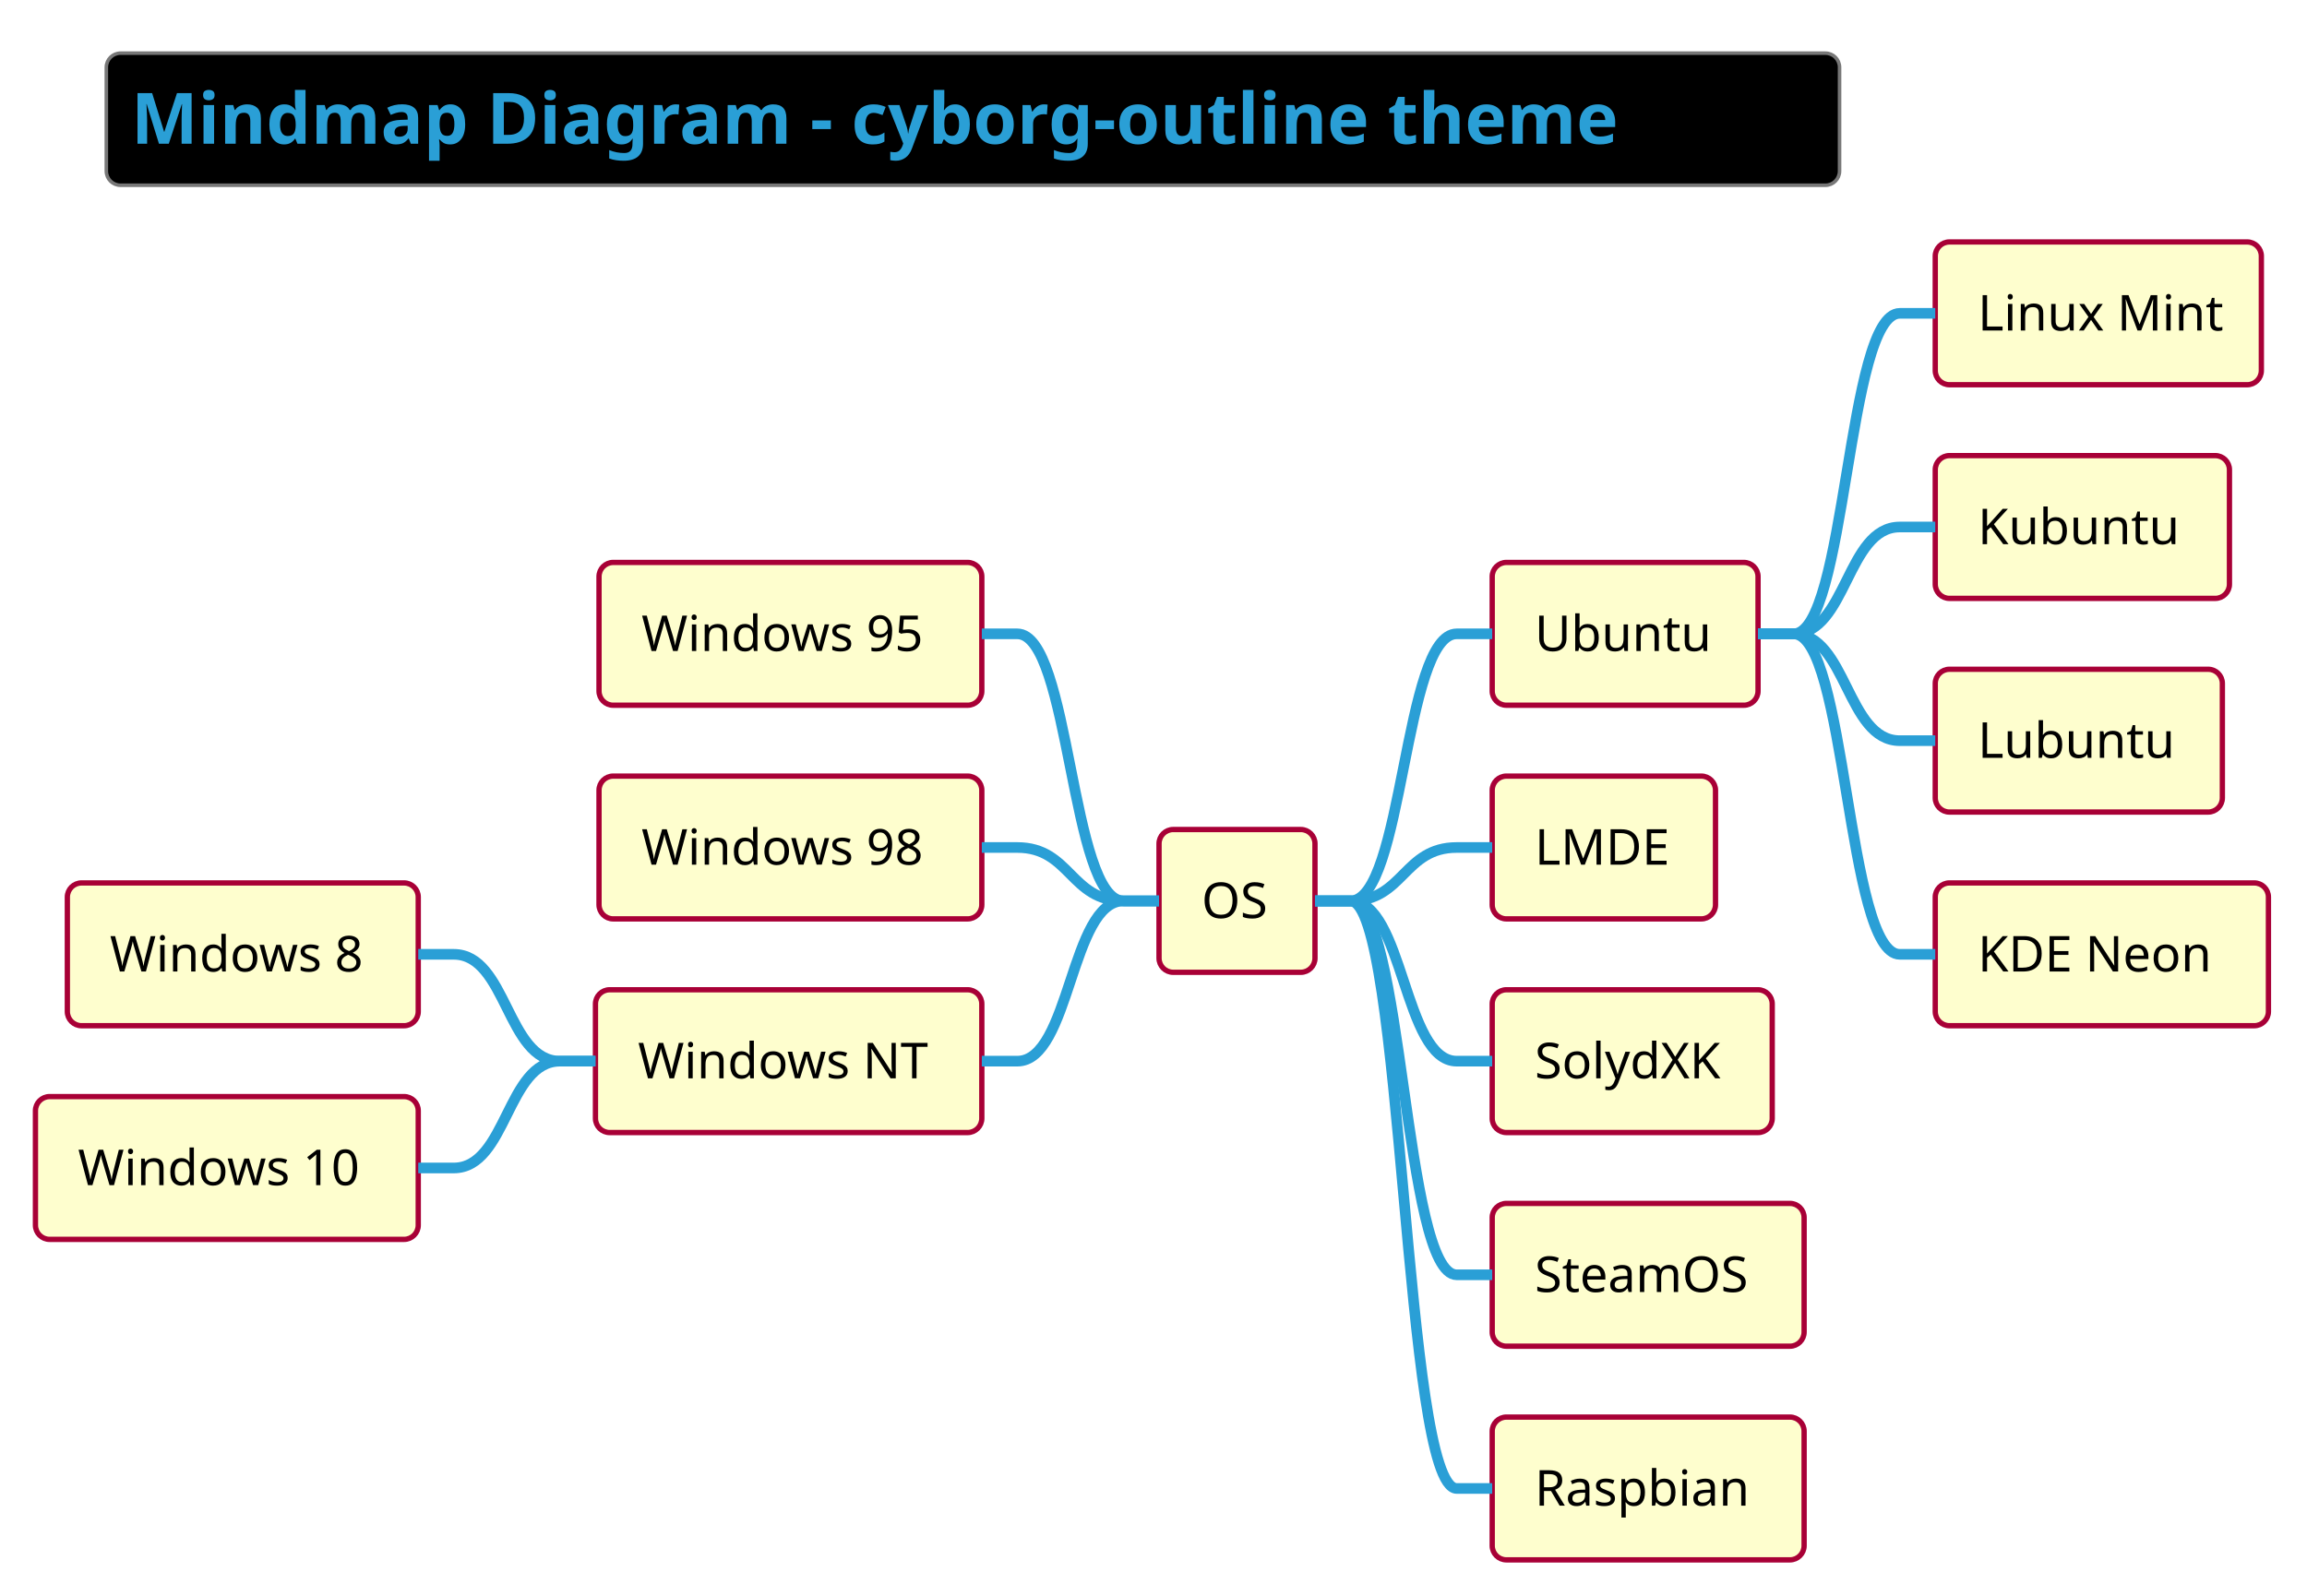
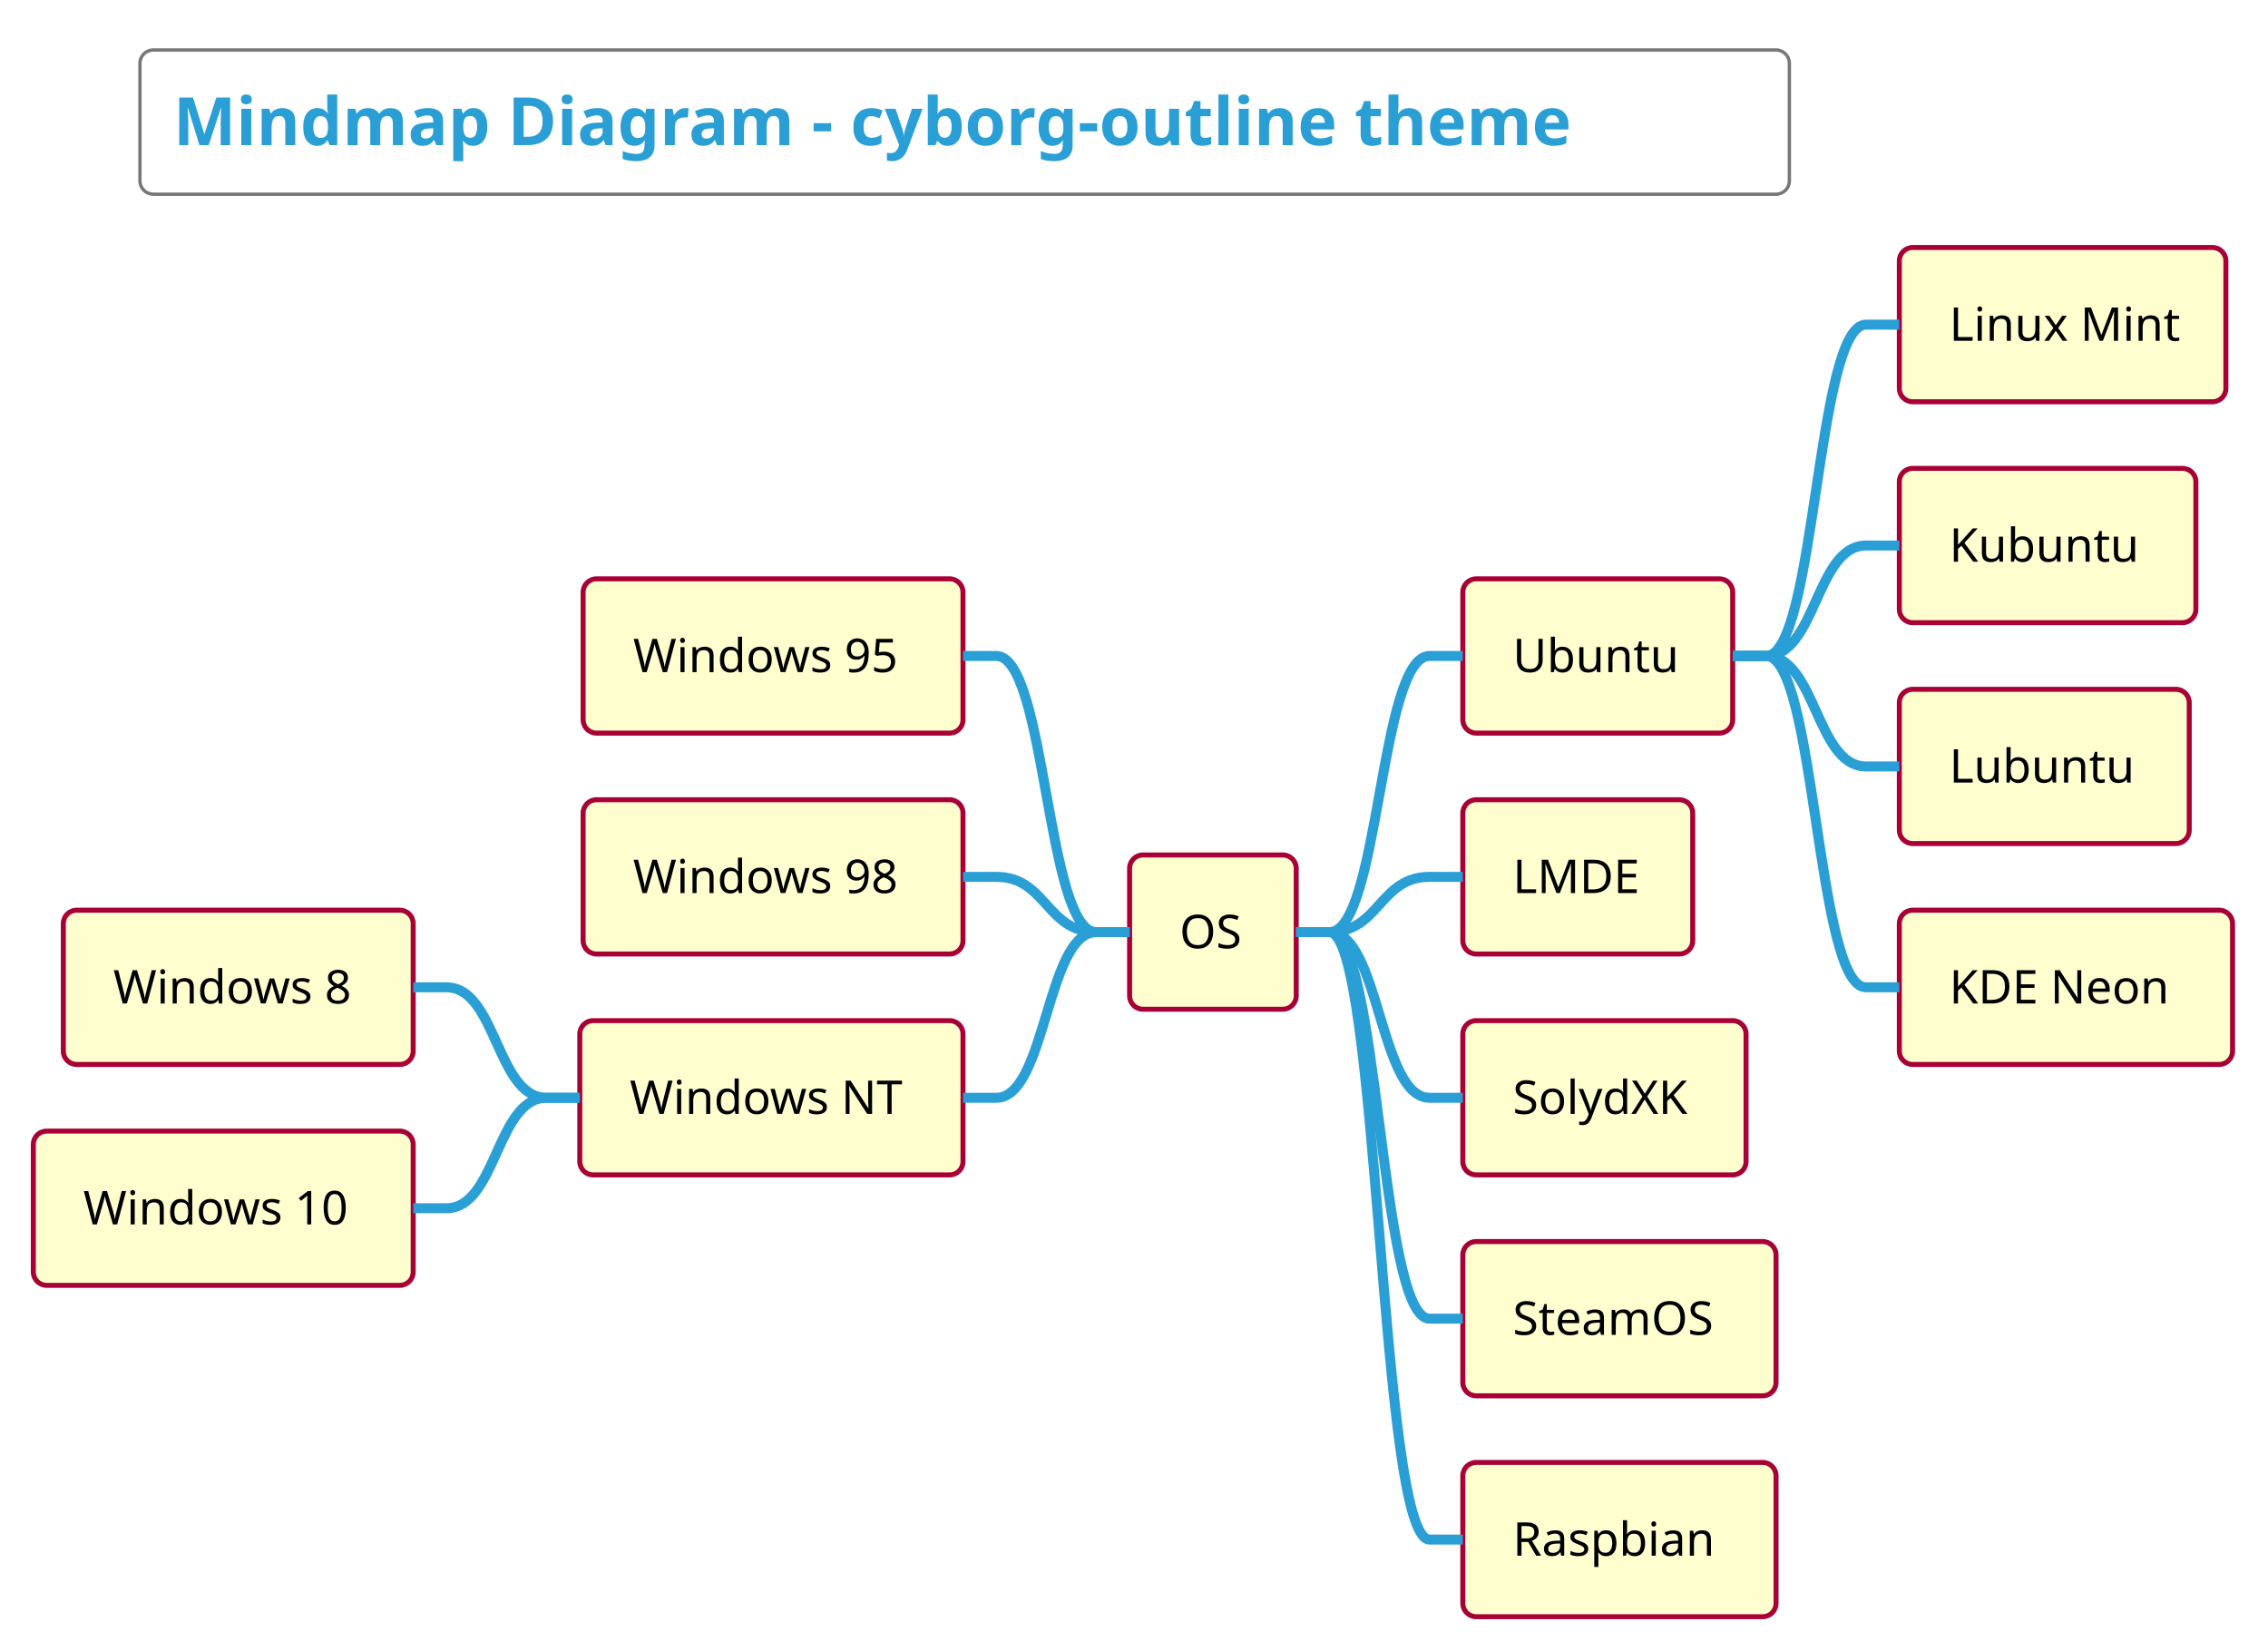
- <svg xmlns="http://www.w3.org/2000/svg" contentScriptType="application/ecmascript" contentStyleType="text/css" height="469.792px" preserveAspectRatio="none" style="width:678px;height:469px;background:#000000;" version="1.1" viewBox="0 0 678 469" width="678.125px" zoomAndPan="magnify">
+ <svg xmlns="http://www.w3.org/2000/svg" contentScriptType="application/ecmascript" contentStyleType="text/css" height="516.667px" preserveAspectRatio="none" style="width:709px;height:516px;" version="1.1" viewBox="0 0 709 516" width="709.375px" zoomAndPan="magnify">
  <defs />
  <g>
-     <rect fill="#000000" height="38.835" rx="4.167" ry="4.167" style="stroke: #777777; stroke-width: 1.042;" width="509.375" x="31.25" y="15.625" />
-     <text fill="#2A9FD6" font-family="&quot;Verdana&quot;" font-size="20.833" font-weight="bold" lengthAdjust="spacingAndGlyphs" textLength="494.792" x="38.542" y="42.255">Mindmap Diagram - cyborg-outline theme</text>
-     <rect fill="#FEFECE" height="41.976" rx="4.167" ry="4.167" style="stroke: #A80036; stroke-width: 1.562;" width="45.833" x="340.625" y="243.852" />
-     <text fill="#000000" font-family="&quot;Verdana&quot;" font-size="14.583" lengthAdjust="spacingAndGlyphs" textLength="20.833" x="353.125" y="269.888">OS</text>
-     <rect fill="#FEFECE" height="41.976" rx="4.167" ry="4.167" style="stroke: #A80036; stroke-width: 1.562;" width="78.125" x="438.542" y="165.34" />
-     <text fill="#000000" font-family="&quot;Verdana&quot;" font-size="14.583" lengthAdjust="spacingAndGlyphs" textLength="53.125" x="451.042" y="191.377">Ubuntu</text>
-     <rect fill="#FEFECE" height="41.976" rx="4.167" ry="4.167" style="stroke: #A80036; stroke-width: 1.562;" width="95.833" x="568.75" y="71.126" />
-     <text fill="#000000" font-family="&quot;Verdana&quot;" font-size="14.583" lengthAdjust="spacingAndGlyphs" textLength="70.833" x="581.25" y="97.163">Linux Mint</text>
-     <path d="M516.667,186.328 L527.083,186.328 C542.708,186.328 542.708,92.114 558.333,92.114 L568.75,92.114 " fill="none" style="stroke: #2A9FD6; stroke-width: 3.125;" />
-     <rect fill="#FEFECE" height="41.976" rx="4.167" ry="4.167" style="stroke: #A80036; stroke-width: 1.562;" width="86.458" x="568.75" y="133.935" />
-     <text fill="#000000" font-family="&quot;Verdana&quot;" font-size="14.583" lengthAdjust="spacingAndGlyphs" textLength="61.458" x="581.25" y="159.972">Kubuntu</text>
-     <path d="M516.667,186.328 L527.083,186.328 C542.708,186.328 542.708,154.923 558.333,154.923 L568.75,154.923 " fill="none" style="stroke: #2A9FD6; stroke-width: 3.125;" />
-     <rect fill="#FEFECE" height="41.976" rx="4.167" ry="4.167" style="stroke: #A80036; stroke-width: 1.562;" width="84.375" x="568.75" y="196.745" />
-     <text fill="#000000" font-family="&quot;Verdana&quot;" font-size="14.583" lengthAdjust="spacingAndGlyphs" textLength="59.375" x="581.25" y="222.781">Lubuntu</text>
-     <path d="M516.667,186.328 L527.083,186.328 C542.708,186.328 542.708,217.733 558.333,217.733 L568.75,217.733 " fill="none" style="stroke: #2A9FD6; stroke-width: 3.125;" />
-     <rect fill="#FEFECE" height="41.976" rx="4.167" ry="4.167" style="stroke: #A80036; stroke-width: 1.562;" width="97.917" x="568.75" y="259.554" />
-     <text fill="#000000" font-family="&quot;Verdana&quot;" font-size="14.583" lengthAdjust="spacingAndGlyphs" textLength="72.917" x="581.25" y="285.591">KDE Neon</text>
-     <path d="M516.667,186.328 L527.083,186.328 C542.708,186.328 542.708,280.542 558.333,280.542 L568.75,280.542 " fill="none" style="stroke: #2A9FD6; stroke-width: 3.125;" />
-     <path d="M386.458,264.84 L396.875,264.84 C412.5,264.84 412.5,186.328 428.125,186.328 L438.542,186.328 " fill="none" style="stroke: #2A9FD6; stroke-width: 3.125;" />
-     <rect fill="#FEFECE" height="41.976" rx="4.167" ry="4.167" style="stroke: #A80036; stroke-width: 1.562;" width="65.625" x="438.542" y="228.149" />
-     <text fill="#000000" font-family="&quot;Verdana&quot;" font-size="14.583" lengthAdjust="spacingAndGlyphs" textLength="40.625" x="451.042" y="254.186">LMDE</text>
-     <path d="M386.458,264.84 L396.875,264.84 C412.5,264.84 412.5,249.137 428.125,249.137 L438.542,249.137 " fill="none" style="stroke: #2A9FD6; stroke-width: 3.125;" />
-     <rect fill="#FEFECE" height="41.976" rx="4.167" ry="4.167" style="stroke: #A80036; stroke-width: 1.562;" width="82.292" x="438.542" y="290.959" />
-     <text fill="#000000" font-family="&quot;Verdana&quot;" font-size="14.583" lengthAdjust="spacingAndGlyphs" textLength="57.292" x="451.042" y="316.995">SolydXK</text>
-     <path d="M386.458,264.84 L396.875,264.84 C412.5,264.84 412.5,311.947 428.125,311.947 L438.542,311.947 " fill="none" style="stroke: #2A9FD6; stroke-width: 3.125;" />
-     <rect fill="#FEFECE" height="41.976" rx="4.167" ry="4.167" style="stroke: #A80036; stroke-width: 1.562;" width="91.667" x="438.542" y="353.768" />
-     <text fill="#000000" font-family="&quot;Verdana&quot;" font-size="14.583" lengthAdjust="spacingAndGlyphs" textLength="66.667" x="451.042" y="379.805">SteamOS</text>
-     <path d="M386.458,264.84 L396.875,264.84 C412.5,264.84 412.5,374.756 428.125,374.756 L438.542,374.756 " fill="none" style="stroke: #2A9FD6; stroke-width: 3.125;" />
-     <rect fill="#FEFECE" height="41.976" rx="4.167" ry="4.167" style="stroke: #A80036; stroke-width: 1.562;" width="91.667" x="438.542" y="416.577" />
-     <text fill="#000000" font-family="&quot;Verdana&quot;" font-size="14.583" lengthAdjust="spacingAndGlyphs" textLength="66.667" x="451.042" y="442.614">Raspbian</text>
-     <path d="M386.458,264.84 L396.875,264.84 C412.5,264.84 412.5,437.565 428.125,437.565 L438.542,437.565 " fill="none" style="stroke: #2A9FD6; stroke-width: 3.125;" />
-     <rect fill="#FEFECE" height="41.976" rx="4.167" ry="4.167" style="stroke: #A80036; stroke-width: 1.562;" width="112.5" x="176.042" y="165.34" />
-     <text fill="#000000" font-family="&quot;Verdana&quot;" font-size="14.583" lengthAdjust="spacingAndGlyphs" textLength="87.5" x="188.542" y="191.377">Windows 95</text>
-     <path d="M340.625,264.84 L330.208,264.84 C314.583,264.84 314.583,186.328 298.958,186.328 L288.542,186.328 " fill="none" style="stroke: #2A9FD6; stroke-width: 3.125;" />
-     <rect fill="#FEFECE" height="41.976" rx="4.167" ry="4.167" style="stroke: #A80036; stroke-width: 1.562;" width="112.5" x="176.042" y="228.149" />
-     <text fill="#000000" font-family="&quot;Verdana&quot;" font-size="14.583" lengthAdjust="spacingAndGlyphs" textLength="87.5" x="188.542" y="254.186">Windows 98</text>
-     <path d="M340.625,264.84 L330.208,264.84 C314.583,264.84 314.583,249.137 298.958,249.137 L288.542,249.137 " fill="none" style="stroke: #2A9FD6; stroke-width: 3.125;" />
-     <rect fill="#FEFECE" height="41.976" rx="4.167" ry="4.167" style="stroke: #A80036; stroke-width: 1.562;" width="113.542" x="175" y="290.959" />
-     <text fill="#000000" font-family="&quot;Verdana&quot;" font-size="14.583" lengthAdjust="spacingAndGlyphs" textLength="88.542" x="187.5" y="316.995">Windows NT</text>
-     <rect fill="#FEFECE" height="41.976" rx="4.167" ry="4.167" style="stroke: #A80036; stroke-width: 1.562;" width="103.125" x="19.792" y="259.554" />
-     <text fill="#000000" font-family="&quot;Verdana&quot;" font-size="14.583" lengthAdjust="spacingAndGlyphs" textLength="78.125" x="32.292" y="285.591">Windows 8</text>
-     <path d="M175,311.947 L164.583,311.947 C148.958,311.947 148.958,280.542 133.333,280.542 L122.917,280.542 " fill="none" style="stroke: #2A9FD6; stroke-width: 3.125;" />
-     <rect fill="#FEFECE" height="41.976" rx="4.167" ry="4.167" style="stroke: #A80036; stroke-width: 1.562;" width="112.5" x="10.417" y="322.363" />
-     <text fill="#000000" font-family="&quot;Verdana&quot;" font-size="14.583" lengthAdjust="spacingAndGlyphs" textLength="87.5" x="22.917" y="348.4">Windows 10</text>
-     <path d="M175,311.947 L164.583,311.947 C148.958,311.947 148.958,343.351 133.333,343.351 L122.917,343.351 " fill="none" style="stroke: #2A9FD6; stroke-width: 3.125;" />
-     <path d="M340.625,264.84 L330.208,264.84 C314.583,264.84 314.583,311.947 298.958,311.947 L288.542,311.947 " fill="none" style="stroke: #2A9FD6; stroke-width: 3.125;" />
+     <rect fill="none" height="45.085" rx="4.167" ry="4.167" style="stroke: #777777; stroke-width: 1.042;" width="515.625" x="43.75" y="15.625" />
+     <text fill="#2A9FD6" font-family="&quot;Verdana&quot;" font-size="20.833" font-weight="bold" lengthAdjust="spacingAndGlyphs" textLength="494.792" x="54.167" y="45.38">Mindmap Diagram - cyborg-outline theme</text>
+     <rect fill="#FEFECE" height="48.226" rx="4.167" ry="4.167" style="stroke: #A80036; stroke-width: 1.562;" width="52.083" x="353.125" y="267.289" />
+     <text fill="#000000" font-family="&quot;Verdana&quot;" font-size="14.583" lengthAdjust="spacingAndGlyphs" textLength="20.833" x="368.75" y="296.451">OS</text>
+     <rect fill="#FEFECE" height="48.226" rx="4.167" ry="4.167" style="stroke: #A80036; stroke-width: 1.562;" width="84.375" x="457.292" y="180.965" />
+     <text fill="#000000" font-family="&quot;Verdana&quot;" font-size="14.583" lengthAdjust="spacingAndGlyphs" textLength="53.125" x="472.917" y="210.127">Ubuntu</text>
+     <rect fill="#FEFECE" height="48.226" rx="4.167" ry="4.167" style="stroke: #A80036; stroke-width: 1.562;" width="102.083" x="593.75" y="77.376" />
+     <text fill="#000000" font-family="&quot;Verdana&quot;" font-size="14.583" lengthAdjust="spacingAndGlyphs" textLength="70.833" x="609.375" y="106.538">Linux Mint</text>
+     <path d="M541.667,205.078 L552.083,205.078 C567.708,205.078 567.708,101.489 583.333,101.489 L593.75,101.489 " fill="none" style="stroke: #2A9FD6; stroke-width: 3.125;" />
+     <rect fill="#FEFECE" height="48.226" rx="4.167" ry="4.167" style="stroke: #A80036; stroke-width: 1.562;" width="92.708" x="593.75" y="146.435" />
+     <text fill="#000000" font-family="&quot;Verdana&quot;" font-size="14.583" lengthAdjust="spacingAndGlyphs" textLength="61.458" x="609.375" y="175.597">Kubuntu</text>
+     <path d="M541.667,205.078 L552.083,205.078 C567.708,205.078 567.708,170.548 583.333,170.548 L593.75,170.548 " fill="none" style="stroke: #2A9FD6; stroke-width: 3.125;" />
+     <rect fill="#FEFECE" height="48.226" rx="4.167" ry="4.167" style="stroke: #A80036; stroke-width: 1.562;" width="90.625" x="593.75" y="215.495" />
+     <text fill="#000000" font-family="&quot;Verdana&quot;" font-size="14.583" lengthAdjust="spacingAndGlyphs" textLength="59.375" x="609.375" y="244.656">Lubuntu</text>
+     <path d="M541.667,205.078 L552.083,205.078 C567.708,205.078 567.708,239.608 583.333,239.608 L593.75,239.608 " fill="none" style="stroke: #2A9FD6; stroke-width: 3.125;" />
+     <rect fill="#FEFECE" height="48.226" rx="4.167" ry="4.167" style="stroke: #A80036; stroke-width: 1.562;" width="104.167" x="593.75" y="284.554" />
+     <text fill="#000000" font-family="&quot;Verdana&quot;" font-size="14.583" lengthAdjust="spacingAndGlyphs" textLength="72.917" x="609.375" y="313.716">KDE Neon</text>
+     <path d="M541.667,205.078 L552.083,205.078 C567.708,205.078 567.708,308.667 583.333,308.667 L593.75,308.667 " fill="none" style="stroke: #2A9FD6; stroke-width: 3.125;" />
+     <path d="M405.208,291.402 L415.625,291.402 C431.25,291.402 431.25,205.078 446.875,205.078 L457.292,205.078 " fill="none" style="stroke: #2A9FD6; stroke-width: 3.125;" />
+     <rect fill="#FEFECE" height="48.226" rx="4.167" ry="4.167" style="stroke: #A80036; stroke-width: 1.562;" width="71.875" x="457.292" y="250.024" />
+     <text fill="#000000" font-family="&quot;Verdana&quot;" font-size="14.583" lengthAdjust="spacingAndGlyphs" textLength="40.625" x="472.917" y="279.186">LMDE</text>
+     <path d="M405.208,291.402 L415.625,291.402 C431.25,291.402 431.25,274.137 446.875,274.137 L457.292,274.137 " fill="none" style="stroke: #2A9FD6; stroke-width: 3.125;" />
+     <rect fill="#FEFECE" height="48.226" rx="4.167" ry="4.167" style="stroke: #A80036; stroke-width: 1.562;" width="88.542" x="457.292" y="319.084" />
+     <text fill="#000000" font-family="&quot;Verdana&quot;" font-size="14.583" lengthAdjust="spacingAndGlyphs" textLength="57.292" x="472.917" y="348.245">SolydXK</text>
+     <path d="M405.208,291.402 L415.625,291.402 C431.25,291.402 431.25,343.197 446.875,343.197 L457.292,343.197 " fill="none" style="stroke: #2A9FD6; stroke-width: 3.125;" />
+     <rect fill="#FEFECE" height="48.226" rx="4.167" ry="4.167" style="stroke: #A80036; stroke-width: 1.562;" width="97.917" x="457.292" y="388.143" />
+     <text fill="#000000" font-family="&quot;Verdana&quot;" font-size="14.583" lengthAdjust="spacingAndGlyphs" textLength="66.667" x="472.917" y="417.305">SteamOS</text>
+     <path d="M405.208,291.402 L415.625,291.402 C431.25,291.402 431.25,412.256 446.875,412.256 L457.292,412.256 " fill="none" style="stroke: #2A9FD6; stroke-width: 3.125;" />
+     <rect fill="#FEFECE" height="48.226" rx="4.167" ry="4.167" style="stroke: #A80036; stroke-width: 1.562;" width="97.917" x="457.292" y="457.202" />
+     <text fill="#000000" font-family="&quot;Verdana&quot;" font-size="14.583" lengthAdjust="spacingAndGlyphs" textLength="66.667" x="472.917" y="486.364">Raspbian</text>
+     <path d="M405.208,291.402 L415.625,291.402 C431.25,291.402 431.25,481.315 446.875,481.315 L457.292,481.315 " fill="none" style="stroke: #2A9FD6; stroke-width: 3.125;" />
+     <rect fill="#FEFECE" height="48.226" rx="4.167" ry="4.167" style="stroke: #A80036; stroke-width: 1.562;" width="118.75" x="182.292" y="180.965" />
+     <text fill="#000000" font-family="&quot;Verdana&quot;" font-size="14.583" lengthAdjust="spacingAndGlyphs" textLength="87.5" x="197.917" y="210.127">Windows 95</text>
+     <path d="M353.125,291.402 L342.708,291.402 C327.083,291.402 327.083,205.078 311.458,205.078 L301.042,205.078 " fill="none" style="stroke: #2A9FD6; stroke-width: 3.125;" />
+     <rect fill="#FEFECE" height="48.226" rx="4.167" ry="4.167" style="stroke: #A80036; stroke-width: 1.562;" width="118.75" x="182.292" y="250.024" />
+     <text fill="#000000" font-family="&quot;Verdana&quot;" font-size="14.583" lengthAdjust="spacingAndGlyphs" textLength="87.5" x="197.917" y="279.186">Windows 98</text>
+     <path d="M353.125,291.402 L342.708,291.402 C327.083,291.402 327.083,274.137 311.458,274.137 L301.042,274.137 " fill="none" style="stroke: #2A9FD6; stroke-width: 3.125;" />
+     <rect fill="#FEFECE" height="48.226" rx="4.167" ry="4.167" style="stroke: #A80036; stroke-width: 1.562;" width="119.792" x="181.25" y="319.084" />
+     <text fill="#000000" font-family="&quot;Verdana&quot;" font-size="14.583" lengthAdjust="spacingAndGlyphs" textLength="88.542" x="196.875" y="348.245">Windows NT</text>
+     <rect fill="#FEFECE" height="48.226" rx="4.167" ry="4.167" style="stroke: #A80036; stroke-width: 1.562;" width="109.375" x="19.792" y="284.554" />
+     <text fill="#000000" font-family="&quot;Verdana&quot;" font-size="14.583" lengthAdjust="spacingAndGlyphs" textLength="78.125" x="35.417" y="313.716">Windows 8</text>
+     <path d="M181.25,343.197 L170.833,343.197 C155.208,343.197 155.208,308.667 139.583,308.667 L129.167,308.667 " fill="none" style="stroke: #2A9FD6; stroke-width: 3.125;" />
+     <rect fill="#FEFECE" height="48.226" rx="4.167" ry="4.167" style="stroke: #A80036; stroke-width: 1.562;" width="118.75" x="10.417" y="353.613" />
+     <text fill="#000000" font-family="&quot;Verdana&quot;" font-size="14.583" lengthAdjust="spacingAndGlyphs" textLength="87.5" x="26.042" y="382.775">Windows 10</text>
+     <path d="M181.25,343.197 L170.833,343.197 C155.208,343.197 155.208,377.726 139.583,377.726 L129.167,377.726 " fill="none" style="stroke: #2A9FD6; stroke-width: 3.125;" />
+     <path d="M353.125,291.402 L342.708,291.402 C327.083,291.402 327.083,343.197 311.458,343.197 L301.042,343.197 " fill="none" style="stroke: #2A9FD6; stroke-width: 3.125;" />
  </g>
</svg>
